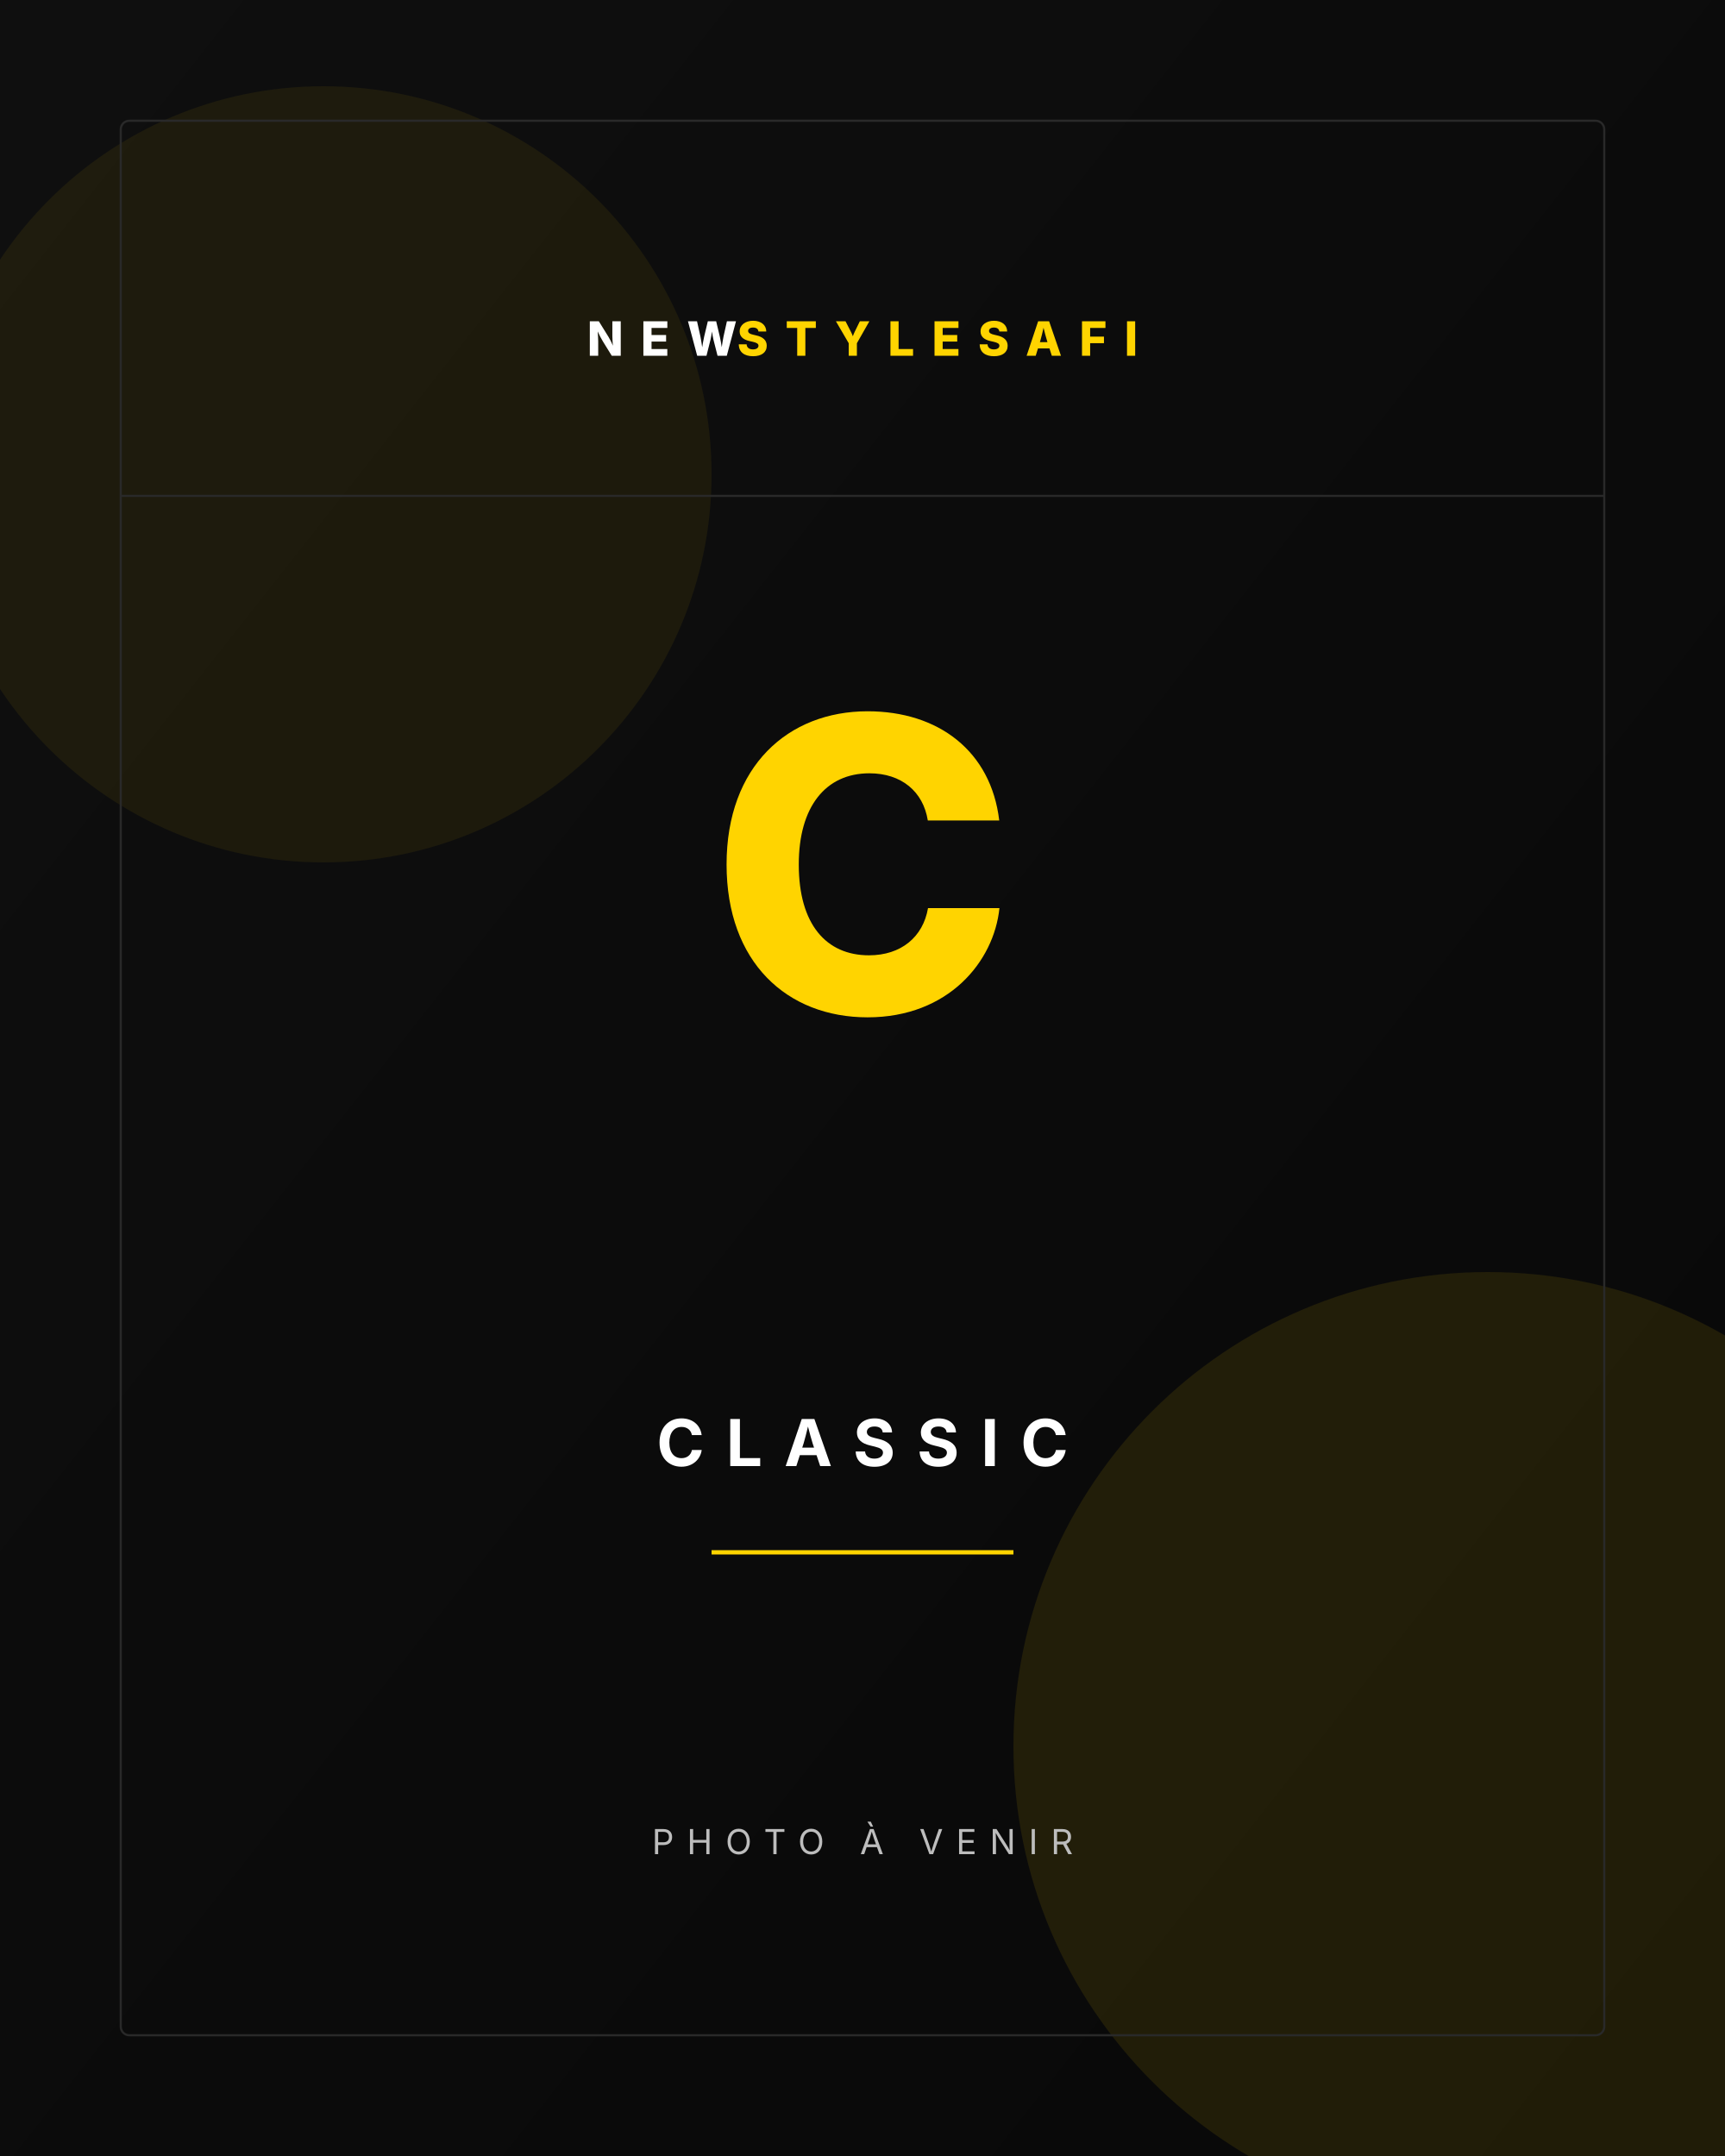
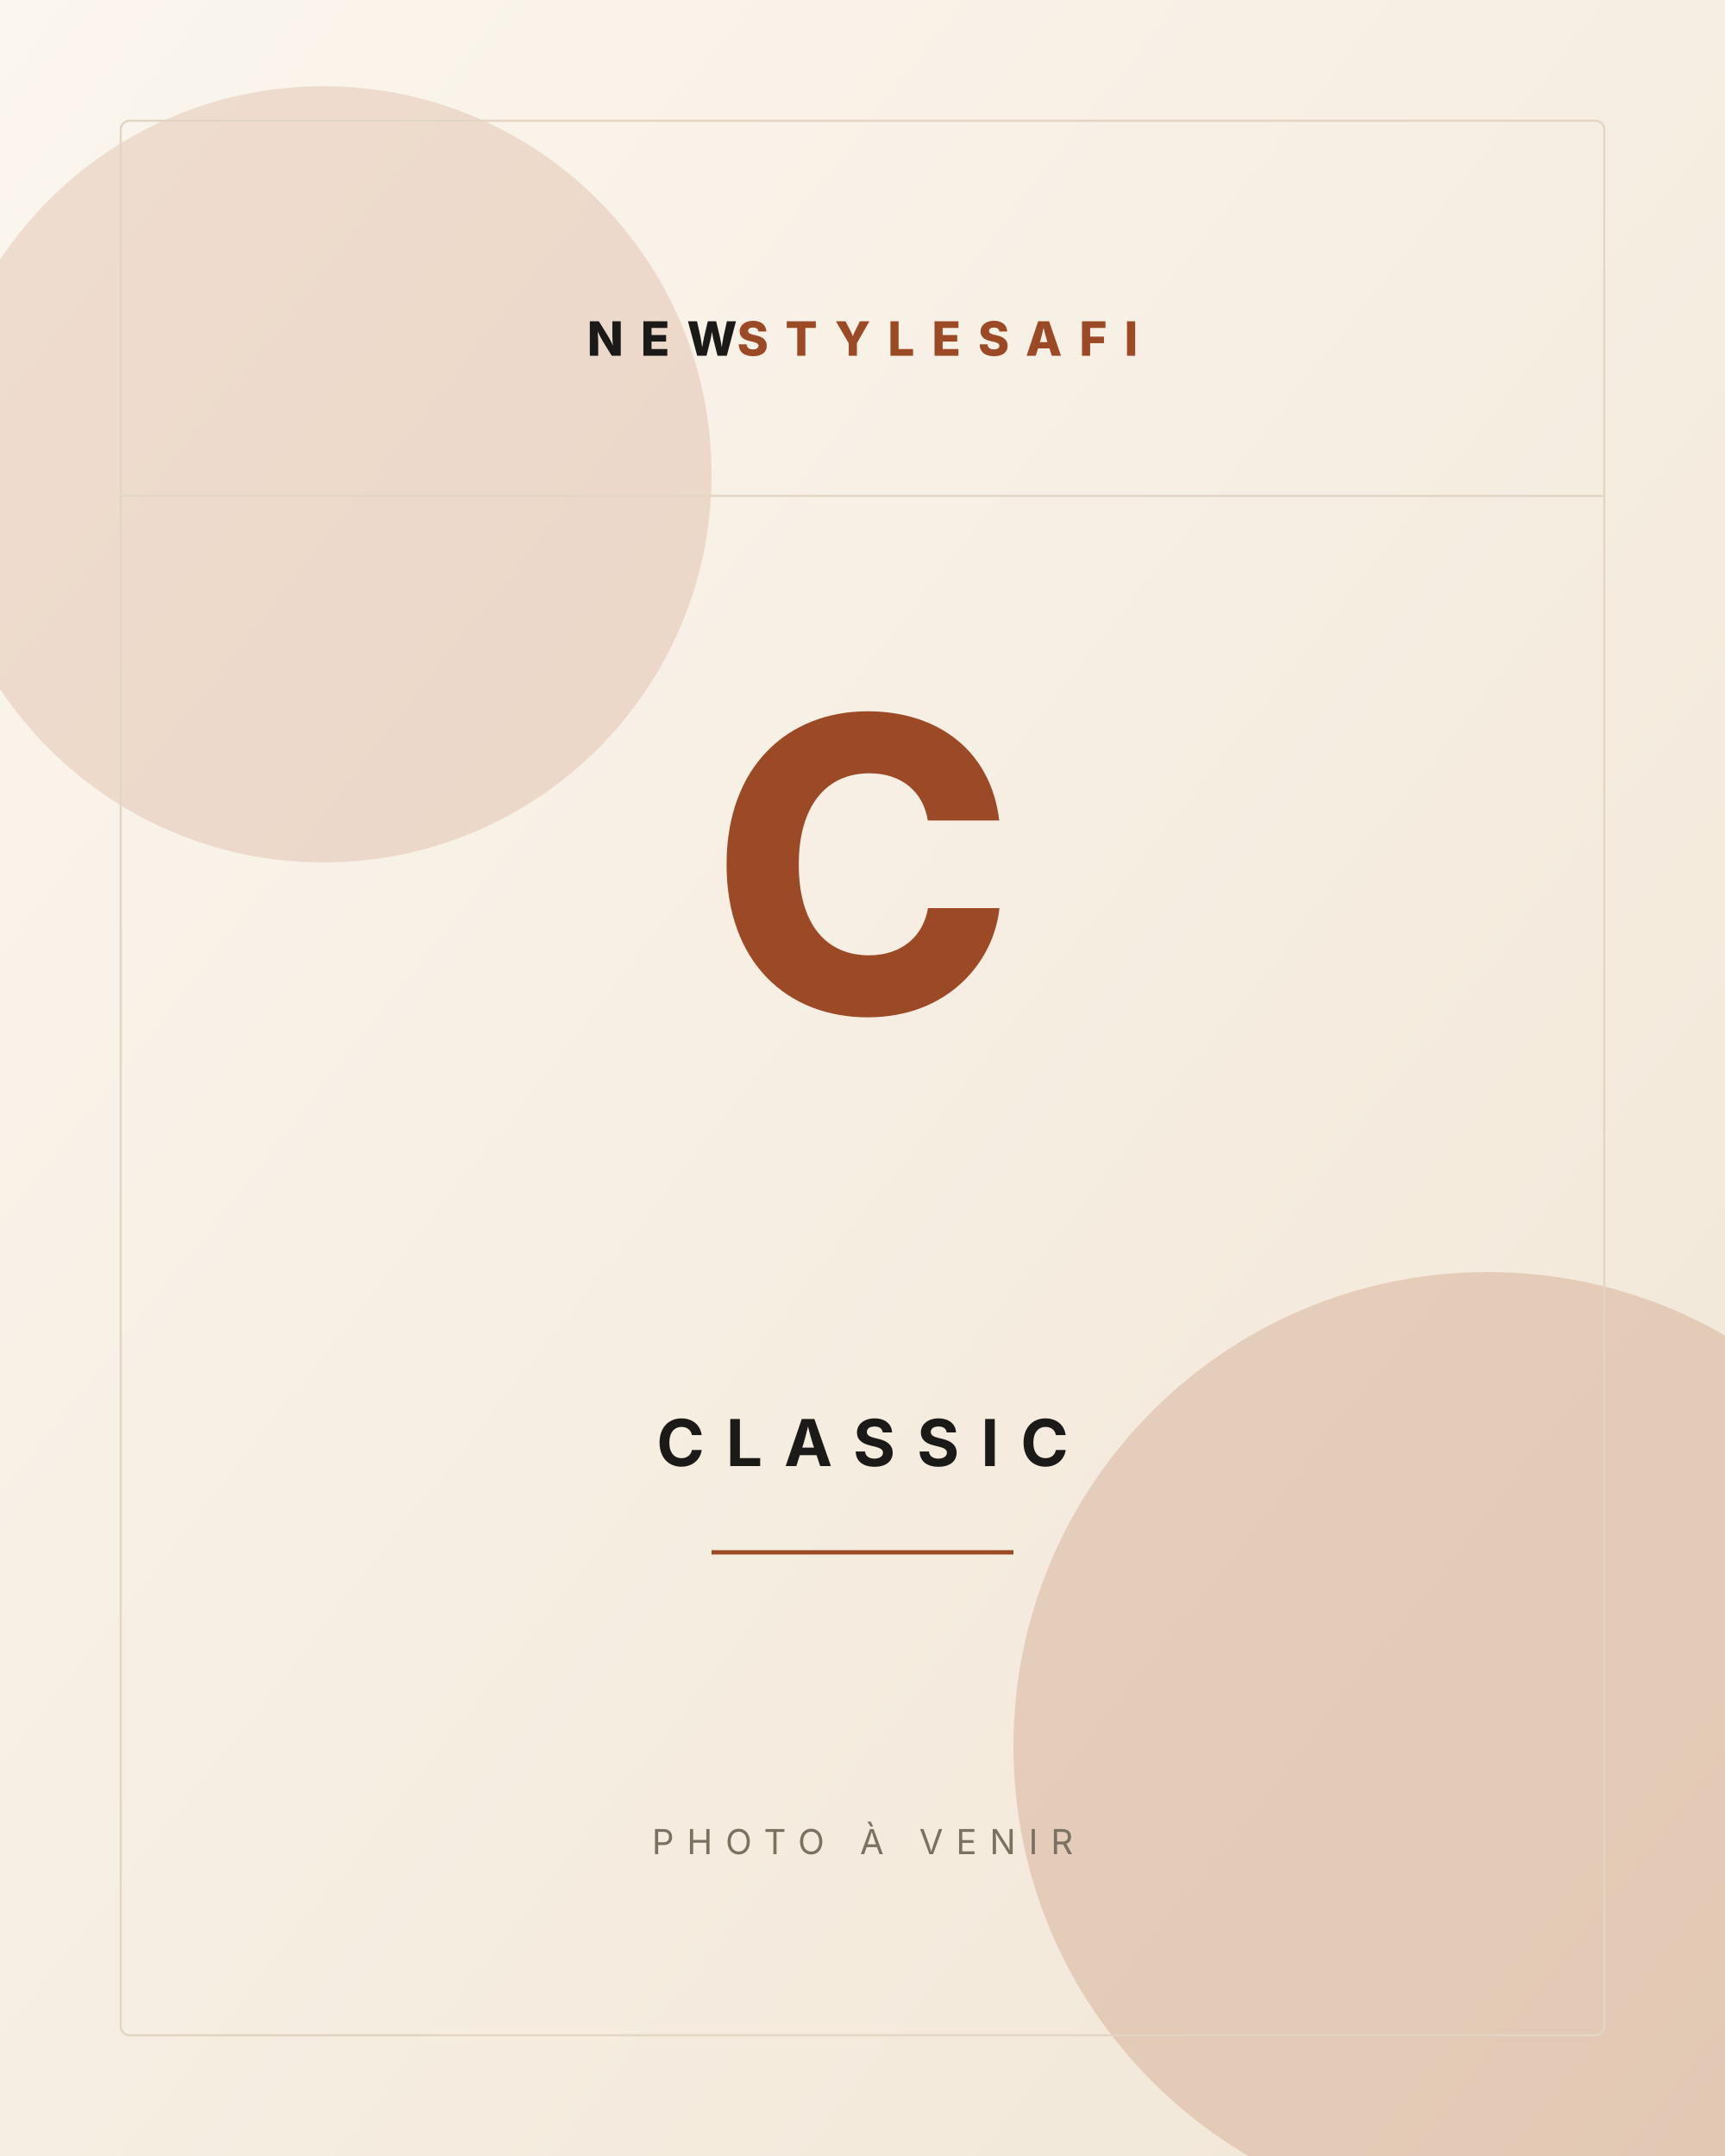
<svg xmlns="http://www.w3.org/2000/svg" viewBox="0 0 800 1000" role="img" aria-label="Visuel de démonstration — Classic">
  <defs>
    <linearGradient id="bg" x1="0" y1="0" x2="1" y2="1">
-       <stop offset="0" stop-color="#0F0F0F" />
-       <stop offset="1" stop-color="#080808" />
+       <stop offset="0" stop-color="#FBF6EE" />
+       <stop offset="1" stop-color="#F1E6D6" />
    </linearGradient>
  </defs>
  <rect width="800" height="1000" fill="url(#bg)" />
-   <circle cx="150" cy="220" r="180" fill="#FFD400" opacity="0.07" />
-   <circle cx="690" cy="810" r="220" fill="#FFD400" opacity="0.10" />
-   <rect x="56" y="56" width="688" height="888" rx="4" fill="none" stroke="#292929" />
-   <line x1="56" y1="230" x2="744" y2="230" stroke="#292929" />
-   <text x="400" y="165" text-anchor="middle" font-family="system-ui, -apple-system, 'Segoe UI', sans-serif" font-size="22" font-weight="800" letter-spacing="8" fill="#FFFFFF">NEW<tspan fill="#FFD400">STYLESAFI</tspan>
+   <circle cx="150" cy="220" r="180" fill="#A9552F" opacity="0.16" />
+   <circle cx="690" cy="810" r="220" fill="#A9552F" opacity="0.20" />
+   <rect x="56" y="56" width="688" height="888" rx="4" fill="none" stroke="#E3D5C3" />
+   <line x1="56" y1="230" x2="744" y2="230" stroke="#E3D5C3" />
+   <text x="400" y="165" text-anchor="middle" font-family="system-ui, -apple-system, 'Segoe UI', sans-serif" font-size="22" font-weight="800" letter-spacing="8" fill="#1B1A18">NEW<tspan fill="#9C4A26">STYLESAFI</tspan>
  </text>
-   <text x="400" y="470" text-anchor="middle" font-family="system-ui, -apple-system, 'Segoe UI', sans-serif" font-size="190" font-weight="800" fill="#FFD400">C</text>
-   <text x="400" y="680" text-anchor="middle" font-family="system-ui, -apple-system, 'Segoe UI', sans-serif" font-size="30" font-weight="700" letter-spacing="10" fill="#FFFFFF">CLASSIC</text>
-   <line x1="330" y1="680" x2="470" y2="680" stroke="#FFD400" stroke-width="2" transform="translate(0 40)" />
-   <text x="400" y="860" text-anchor="middle" font-family="system-ui, -apple-system, 'Segoe UI', sans-serif" font-size="16" letter-spacing="6" fill="#BDBDBD">PHOTO À VENIR</text>
+   <text x="400" y="470" text-anchor="middle" font-family="system-ui, -apple-system, 'Segoe UI', sans-serif" font-size="190" font-weight="800" fill="#9C4A26">C</text>
+   <text x="400" y="680" text-anchor="middle" font-family="system-ui, -apple-system, 'Segoe UI', sans-serif" font-size="30" font-weight="700" letter-spacing="10" fill="#1B1A18">CLASSIC</text>
+   <line x1="330" y1="680" x2="470" y2="680" stroke="#9C4A26" stroke-width="2" transform="translate(0 40)" />
+   <text x="400" y="860" text-anchor="middle" font-family="system-ui, -apple-system, 'Segoe UI', sans-serif" font-size="16" letter-spacing="6" fill="#7A7160">PHOTO À VENIR</text>
</svg>
